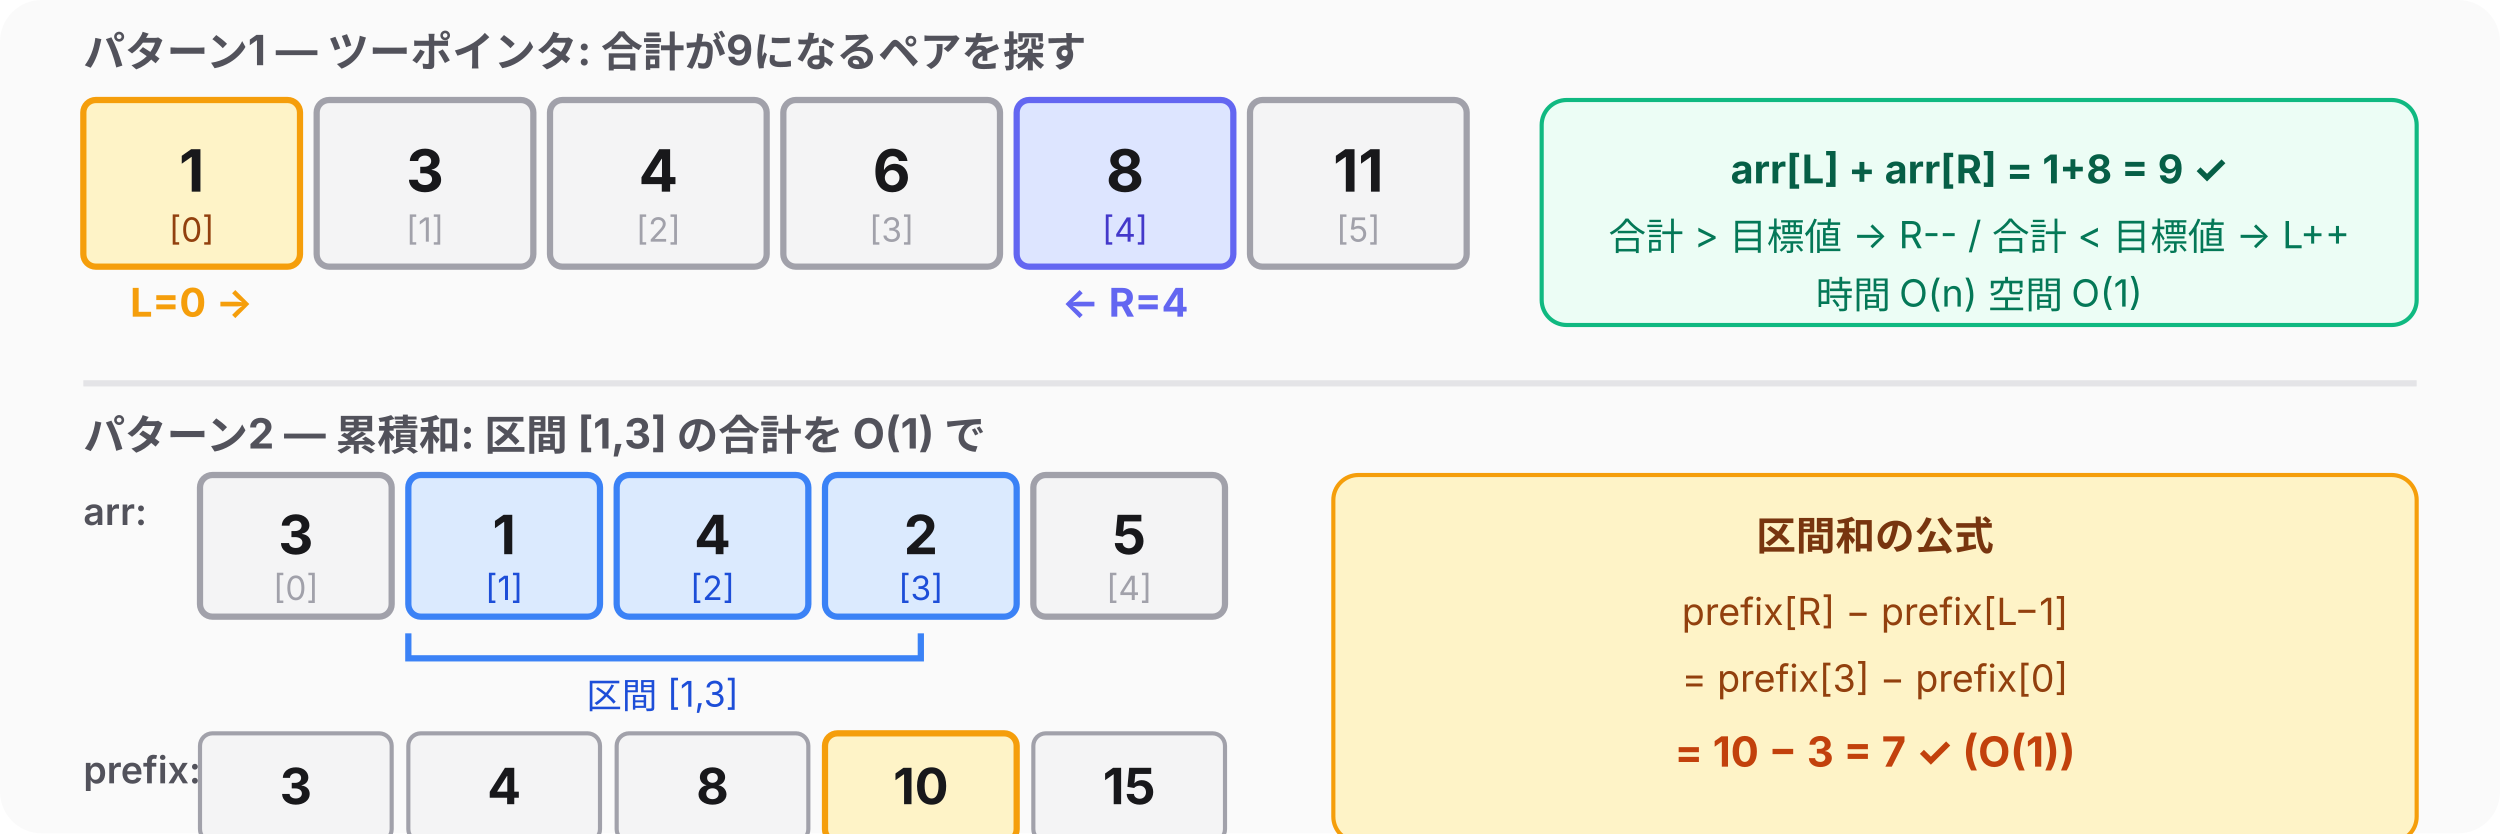
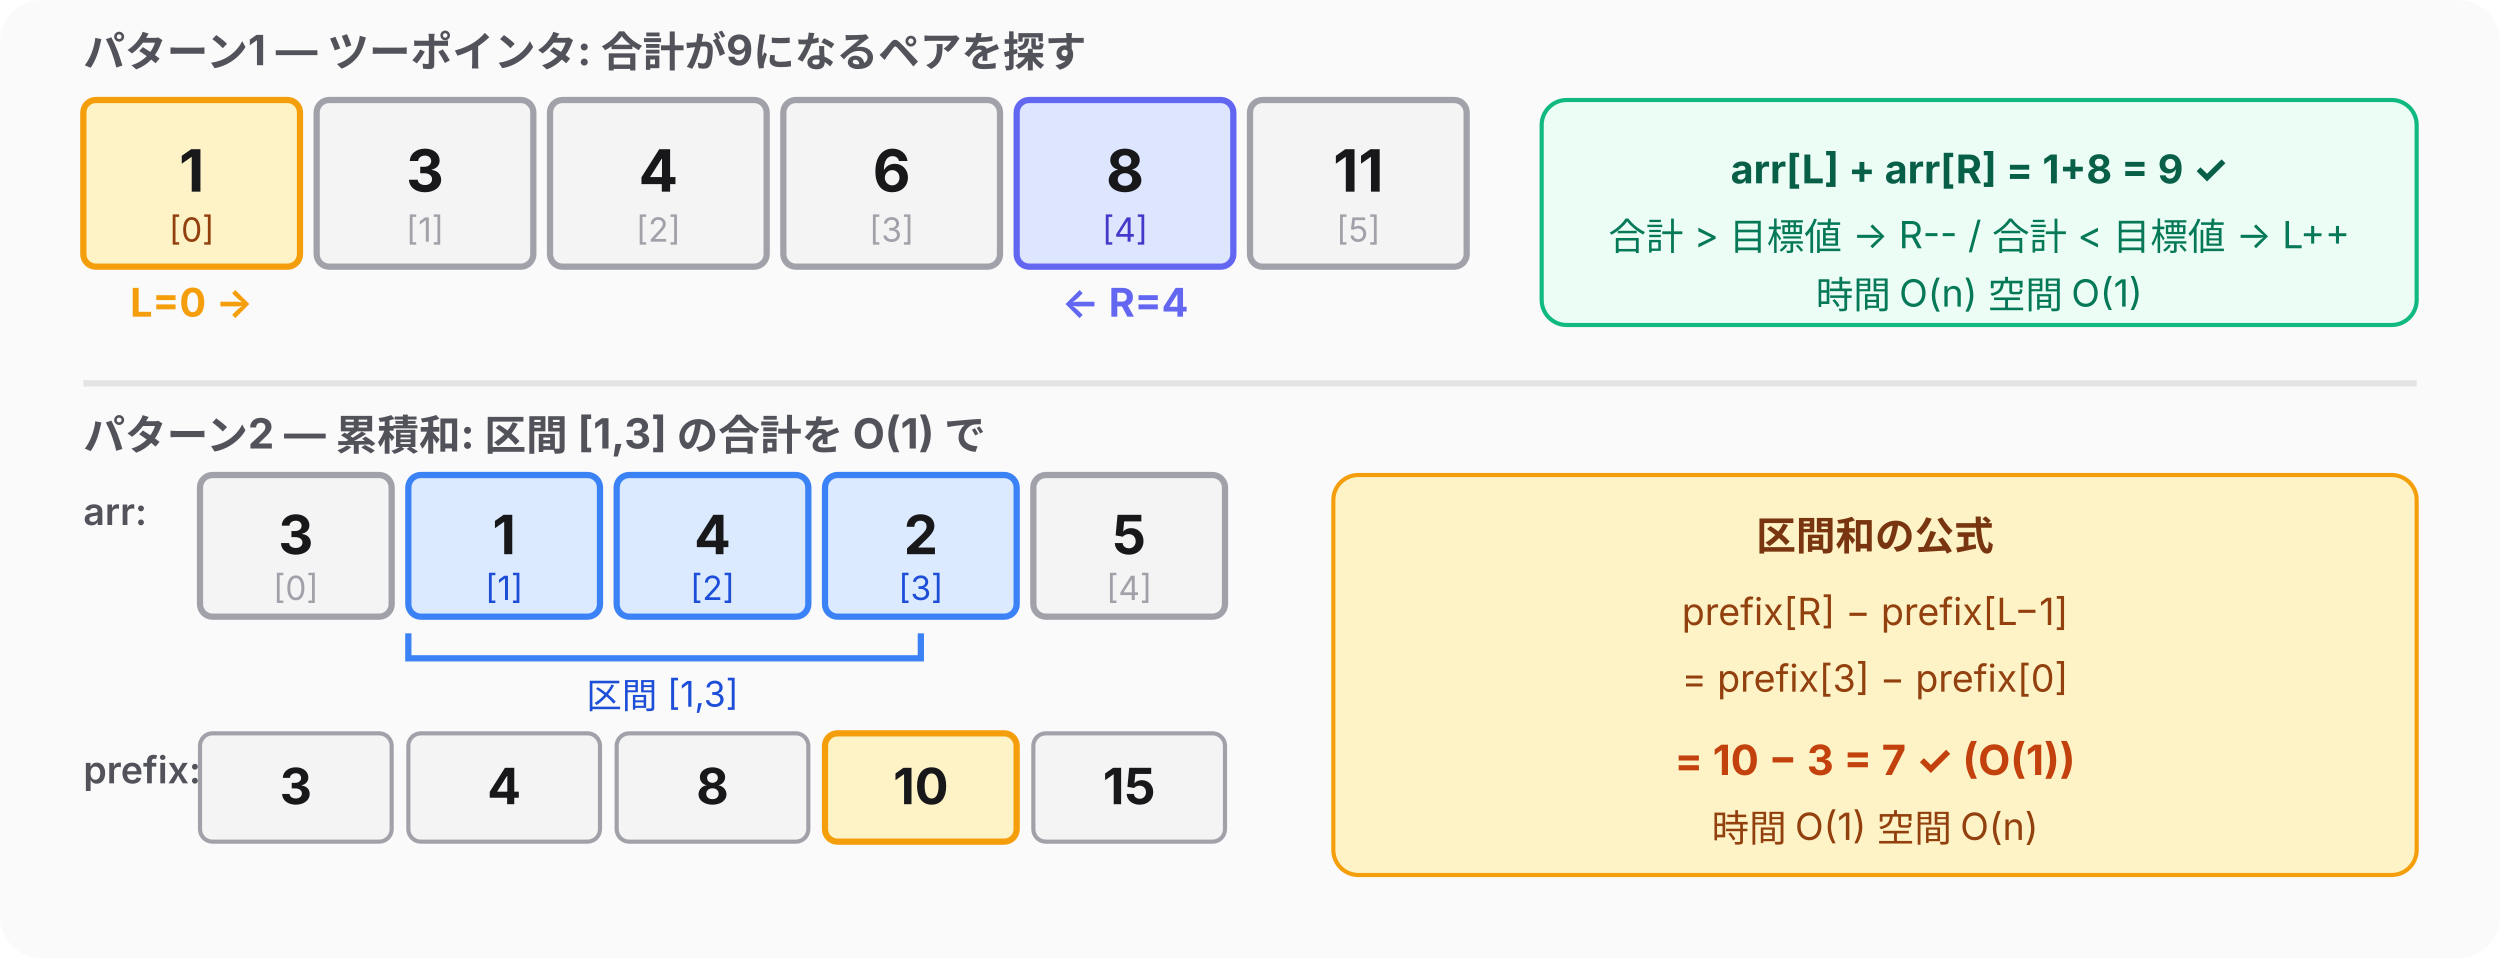
- <svg xmlns="http://www.w3.org/2000/svg" viewBox="0 0 600 200" font-family="-apple-system, BlinkMacSystemFont, 'Segoe UI', sans-serif">
-   <rect width="600" height="200" fill="#fafafa" rx="10" />
+ <svg xmlns="http://www.w3.org/2000/svg" viewBox="0 0 600 230" font-family="-apple-system, BlinkMacSystemFont, 'Segue UI', sans-serif">
+   <rect width="600" height="230" fill="#fafafa" rx="10" />
  <text x="20" y="16" font-size="10" font-weight="700" fill="#52525b">パターン1 — ツーポインタ: 合計が9になるペアを探す</text>
  <rect x="20" y="24" width="52" height="40" rx="3" fill="#fef3c7" stroke="#f59e0b" stroke-width="1.5" />
  <text x="46" y="46" font-size="14" font-weight="700" fill="#18181b" text-anchor="middle">1</text>
  <text x="46" y="58" font-size="8" fill="#92400e" text-anchor="middle">[0]</text>
  <rect x="76" y="24" width="52" height="40" rx="3" fill="#f4f4f5" stroke="#a1a1aa" stroke-width="1.5" />
  <text x="102" y="46" font-size="14" font-weight="700" fill="#18181b" text-anchor="middle">3</text>
  <text x="102" y="58" font-size="8" fill="#a1a1aa" text-anchor="middle">[1]</text>
  <rect x="132" y="24" width="52" height="40" rx="3" fill="#f4f4f5" stroke="#a1a1aa" stroke-width="1.5" />
  <text x="158" y="46" font-size="14" font-weight="700" fill="#18181b" text-anchor="middle">4</text>
  <text x="158" y="58" font-size="8" fill="#a1a1aa" text-anchor="middle">[2]</text>
  <rect x="188" y="24" width="52" height="40" rx="3" fill="#f4f4f5" stroke="#a1a1aa" stroke-width="1.5" />
  <text x="214" y="46" font-size="14" font-weight="700" fill="#18181b" text-anchor="middle">6</text>
  <text x="214" y="58" font-size="8" fill="#a1a1aa" text-anchor="middle">[3]</text>
  <rect x="244" y="24" width="52" height="40" rx="3" fill="#dde5ff" stroke="#6366f1" stroke-width="1.5" />
  <text x="270" y="46" font-size="14" font-weight="700" fill="#18181b" text-anchor="middle">8</text>
  <text x="270" y="58" font-size="8" fill="#4338ca" text-anchor="middle">[4]</text>
  <rect x="300" y="24" width="52" height="40" rx="3" fill="#f4f4f5" stroke="#a1a1aa" stroke-width="1.5" />
  <text x="326" y="46" font-size="14" font-weight="700" fill="#18181b" text-anchor="middle">11</text>
  <text x="326" y="58" font-size="8" fill="#a1a1aa" text-anchor="middle">[5]</text>
  <text x="46" y="76" font-size="9.5" font-weight="700" fill="#f59e0b" text-anchor="middle">L=0 →</text>
  <text x="270" y="76" font-size="9.5" font-weight="700" fill="#6366f1" text-anchor="middle">← R=4</text>
  <rect x="370" y="24" width="210" height="54" rx="6" fill="#ecfdf5" stroke="#10b981" stroke-width="1" />
  <text x="475" y="44" font-size="9.5" font-weight="700" fill="#065f46" text-anchor="middle">arr[L] + arr[R] = 1+8 = 9 ✓</text>
  <text x="475" y="60" font-size="9" fill="#047857" text-anchor="middle">合計 &gt; 目標値 → R-- / 合計 &lt; 目標値 → L++</text>
  <text x="475" y="74" font-size="9" fill="#047857" text-anchor="middle">時間 O(n)  空間 O(1)</text>
  <line x1="20" y1="92" x2="580" y2="92" stroke="#e4e4e7" stroke-width="1.5" />
  <text x="20" y="108" font-size="10" font-weight="700" fill="#52525b">パターン2 — 累積和: 区間 [1,3] の合計を O(1) で</text>
  <text x="20" y="126" font-size="9" fill="#52525b" font-weight="600">arr:</text>
  <rect x="48" y="114" width="46" height="34" rx="3" fill="#f4f4f5" stroke="#a1a1aa" stroke-width="1.5" />
  <text x="71" y="133" font-size="13" font-weight="700" fill="#18181b" text-anchor="middle">3</text>
  <text x="71" y="144" font-size="8" fill="#a1a1aa" text-anchor="middle">[0]</text>
  <rect x="98" y="114" width="46" height="34" rx="3" fill="#dbeafe" stroke="#3b82f6" stroke-width="1.5" />
  <text x="121" y="133" font-size="13" font-weight="700" fill="#18181b" text-anchor="middle">1</text>
  <text x="121" y="144" font-size="8" fill="#1d4ed8" text-anchor="middle">[1]</text>
  <rect x="148" y="114" width="46" height="34" rx="3" fill="#dbeafe" stroke="#3b82f6" stroke-width="1.5" />
  <text x="171" y="133" font-size="13" font-weight="700" fill="#18181b" text-anchor="middle">4</text>
  <text x="171" y="144" font-size="8" fill="#1d4ed8" text-anchor="middle">[2]</text>
  <rect x="198" y="114" width="46" height="34" rx="3" fill="#dbeafe" stroke="#3b82f6" stroke-width="1.5" />
  <text x="221" y="133" font-size="13" font-weight="700" fill="#18181b" text-anchor="middle">2</text>
  <text x="221" y="144" font-size="8" fill="#1d4ed8" text-anchor="middle">[3]</text>
  <rect x="248" y="114" width="46" height="34" rx="3" fill="#f4f4f5" stroke="#a1a1aa" stroke-width="1.5" />
  <text x="271" y="133" font-size="13" font-weight="700" fill="#18181b" text-anchor="middle">5</text>
  <text x="271" y="144" font-size="8" fill="#a1a1aa" text-anchor="middle">[4]</text>
  <path d="M98,152 L98,158 L221,158 L221,152" fill="none" stroke="#3b82f6" stroke-width="1.5" />
  <text x="159" y="170" font-size="8.5" fill="#1d4ed8" text-anchor="middle">区間 [1,3]</text>
  <text x="20" y="188" font-size="9" fill="#52525b" font-weight="600">prefix:</text>
  <rect x="48" y="176" width="46" height="26" rx="3" fill="#f4f4f5" stroke="#a1a1aa" stroke-width="1" />
  <text x="71" y="193" font-size="12" font-weight="700" fill="#18181b" text-anchor="middle">3</text>
  <rect x="98" y="176" width="46" height="26" rx="3" fill="#f4f4f5" stroke="#a1a1aa" stroke-width="1" />
  <text x="121" y="193" font-size="12" font-weight="700" fill="#18181b" text-anchor="middle">4</text>
  <rect x="148" y="176" width="46" height="26" rx="3" fill="#f4f4f5" stroke="#a1a1aa" stroke-width="1" />
  <text x="171" y="193" font-size="12" font-weight="700" fill="#18181b" text-anchor="middle">8</text>
  <rect x="198" y="176" width="46" height="26" rx="3" fill="#fef3c7" stroke="#f59e0b" stroke-width="1.5" />
  <text x="221" y="193" font-size="12" font-weight="700" fill="#18181b" text-anchor="middle">10</text>
  <rect x="248" y="176" width="46" height="26" rx="3" fill="#f4f4f5" stroke="#a1a1aa" stroke-width="1" />
  <text x="271" y="193" font-size="12" font-weight="700" fill="#18181b" text-anchor="middle">15</text>
-   <rect x="320" y="114" width="260" height="88" rx="6" fill="#fef3c7" stroke="#f59e0b" stroke-width="1" />
+   <rect x="320" y="114" width="260" height="96" rx="6" fill="#fef3c7" stroke="#f59e0b" stroke-width="1" />
  <text x="450" y="132" font-size="9.5" font-weight="700" fill="#78350f" text-anchor="middle">区間和の公式</text>
  <text x="450" y="150" font-size="9" fill="#92400e" text-anchor="middle">prefix[R] − prefix[L−1]</text>
  <text x="450" y="166" font-size="9" fill="#92400e" text-anchor="middle">= prefix[3] − prefix[0]</text>
-   <text x="450" y="184" font-size="10" font-weight="700" fill="#c2410c" text-anchor="middle">= 10 − 3 = 7 ✓  (O(1))</text>
+   <text x="450" y="186" font-size="10" font-weight="700" fill="#c2410c" text-anchor="middle">= 10 − 3 = 7 ✓  (O(1))</text>
+   <text x="450" y="202" font-size="9" fill="#92400e" text-anchor="middle">時間 O(1)  空間 O(n)</text>
</svg>
